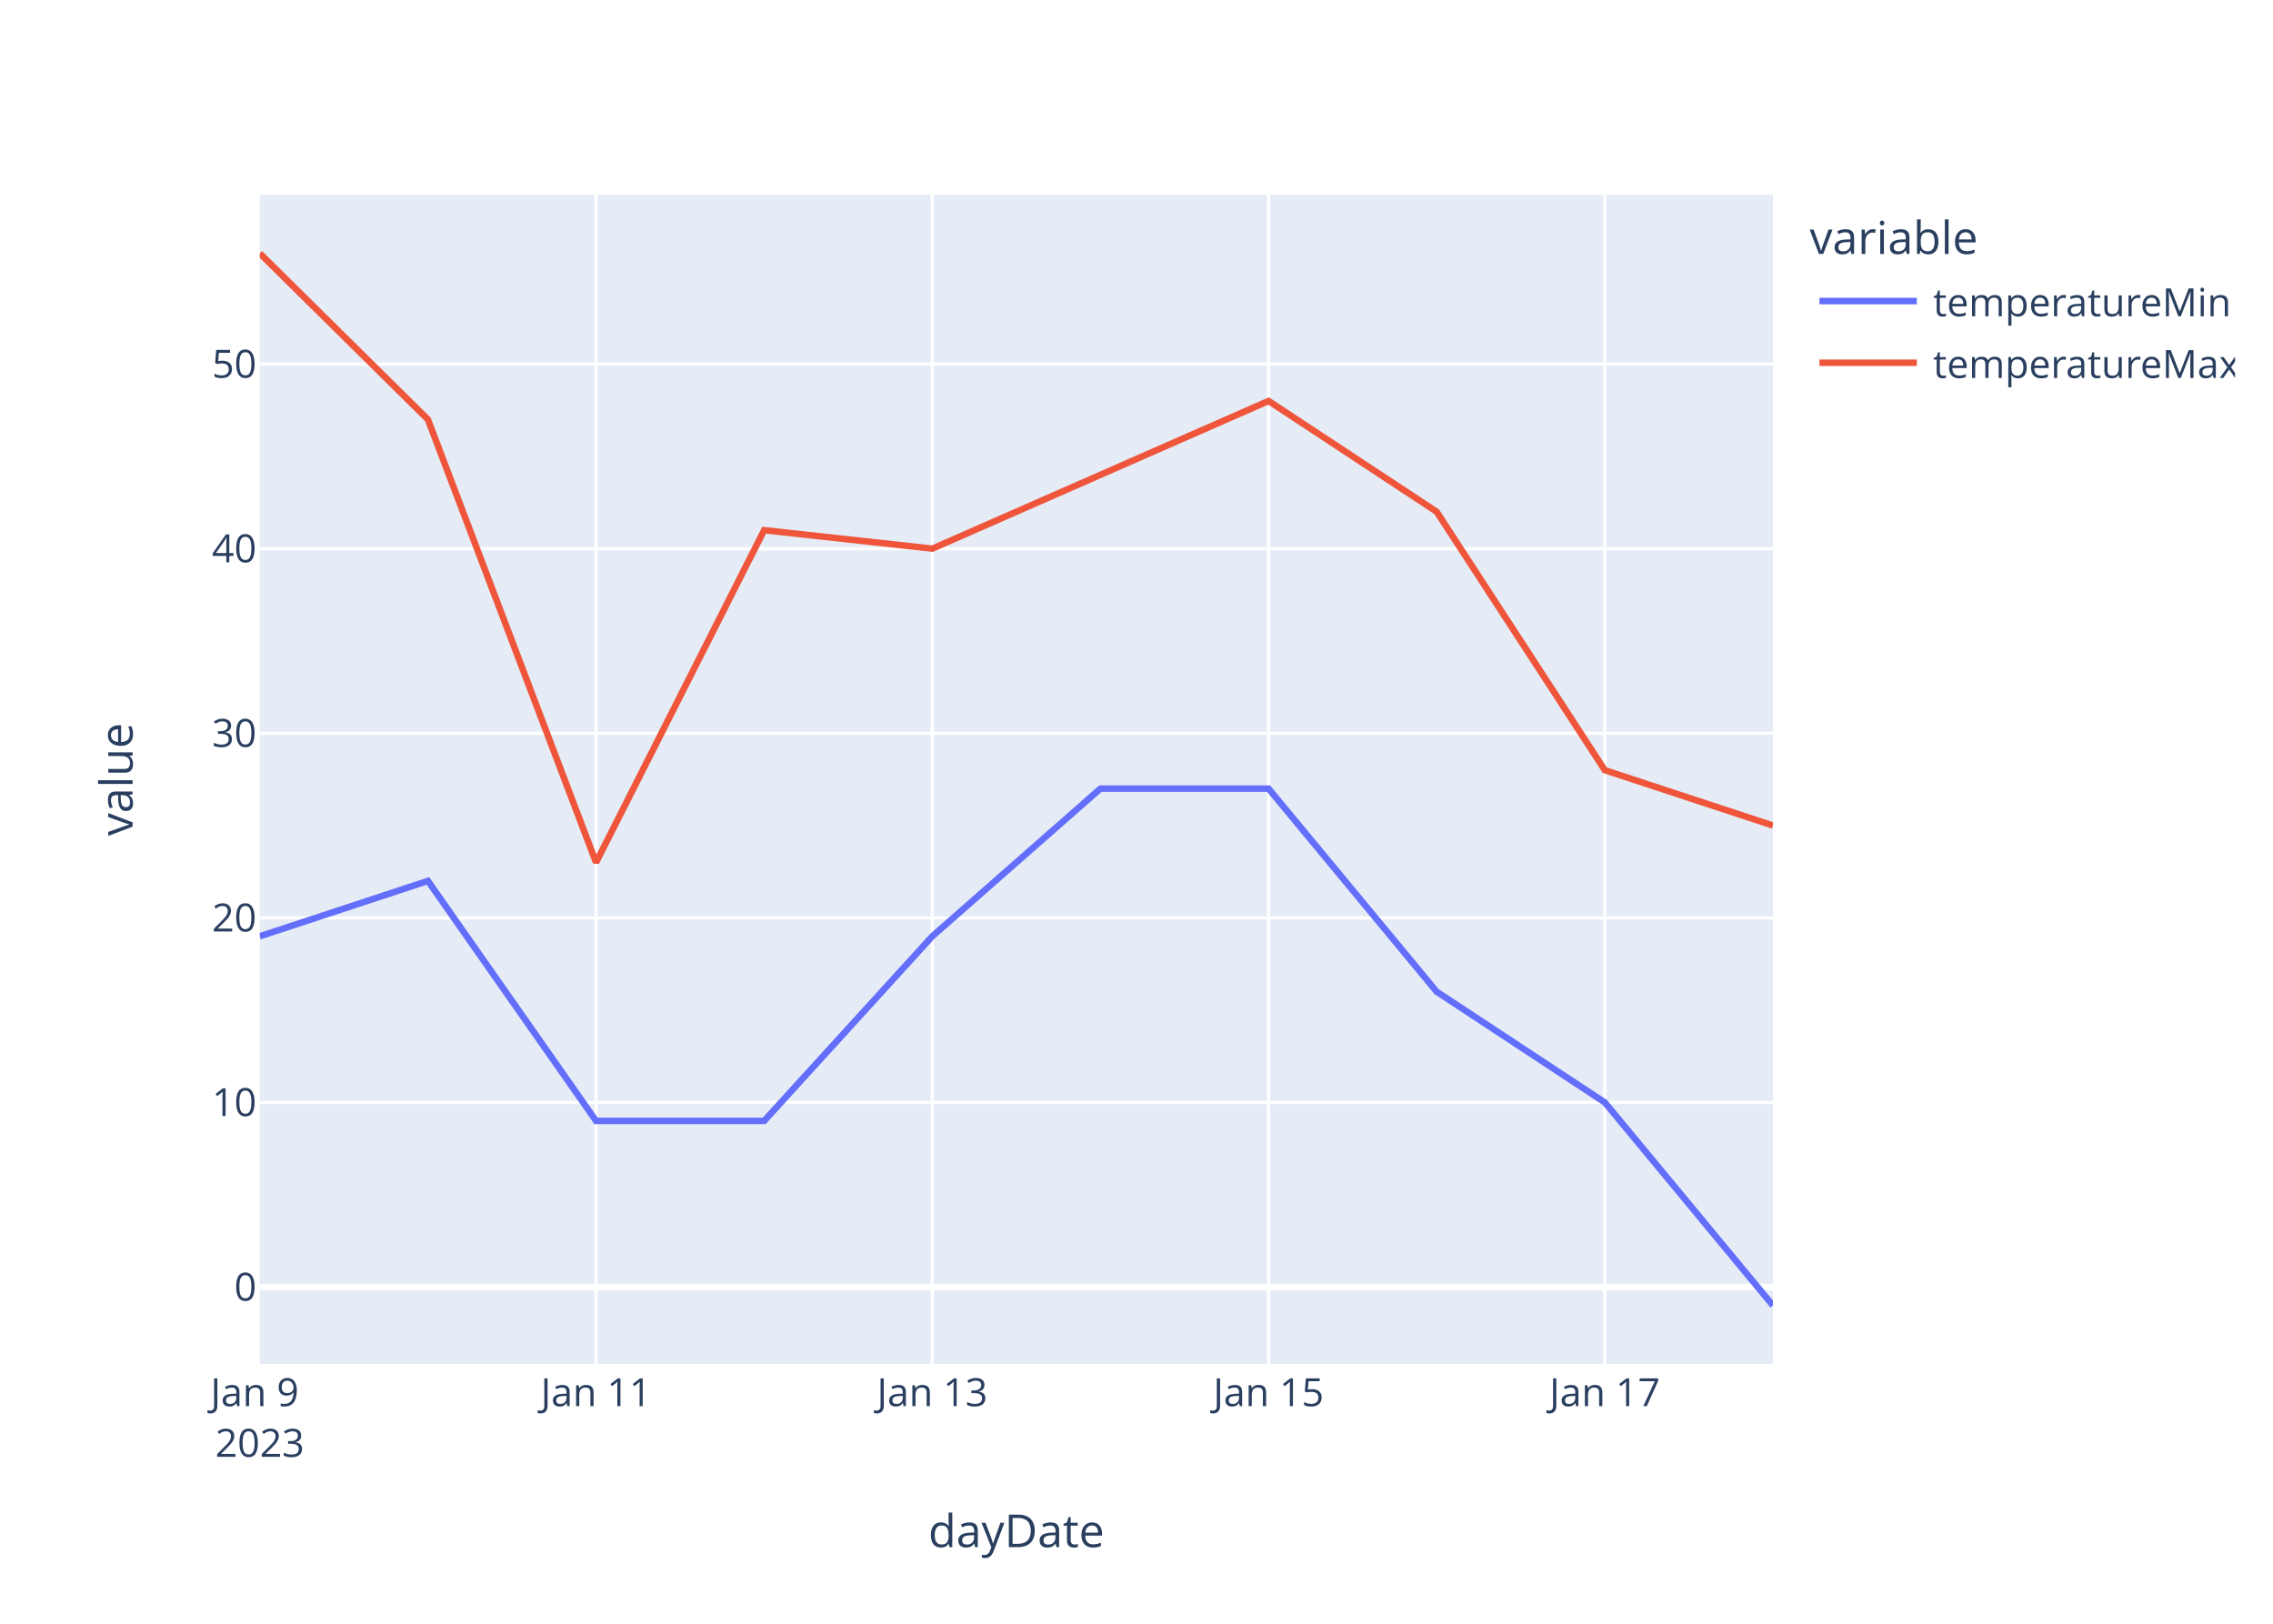
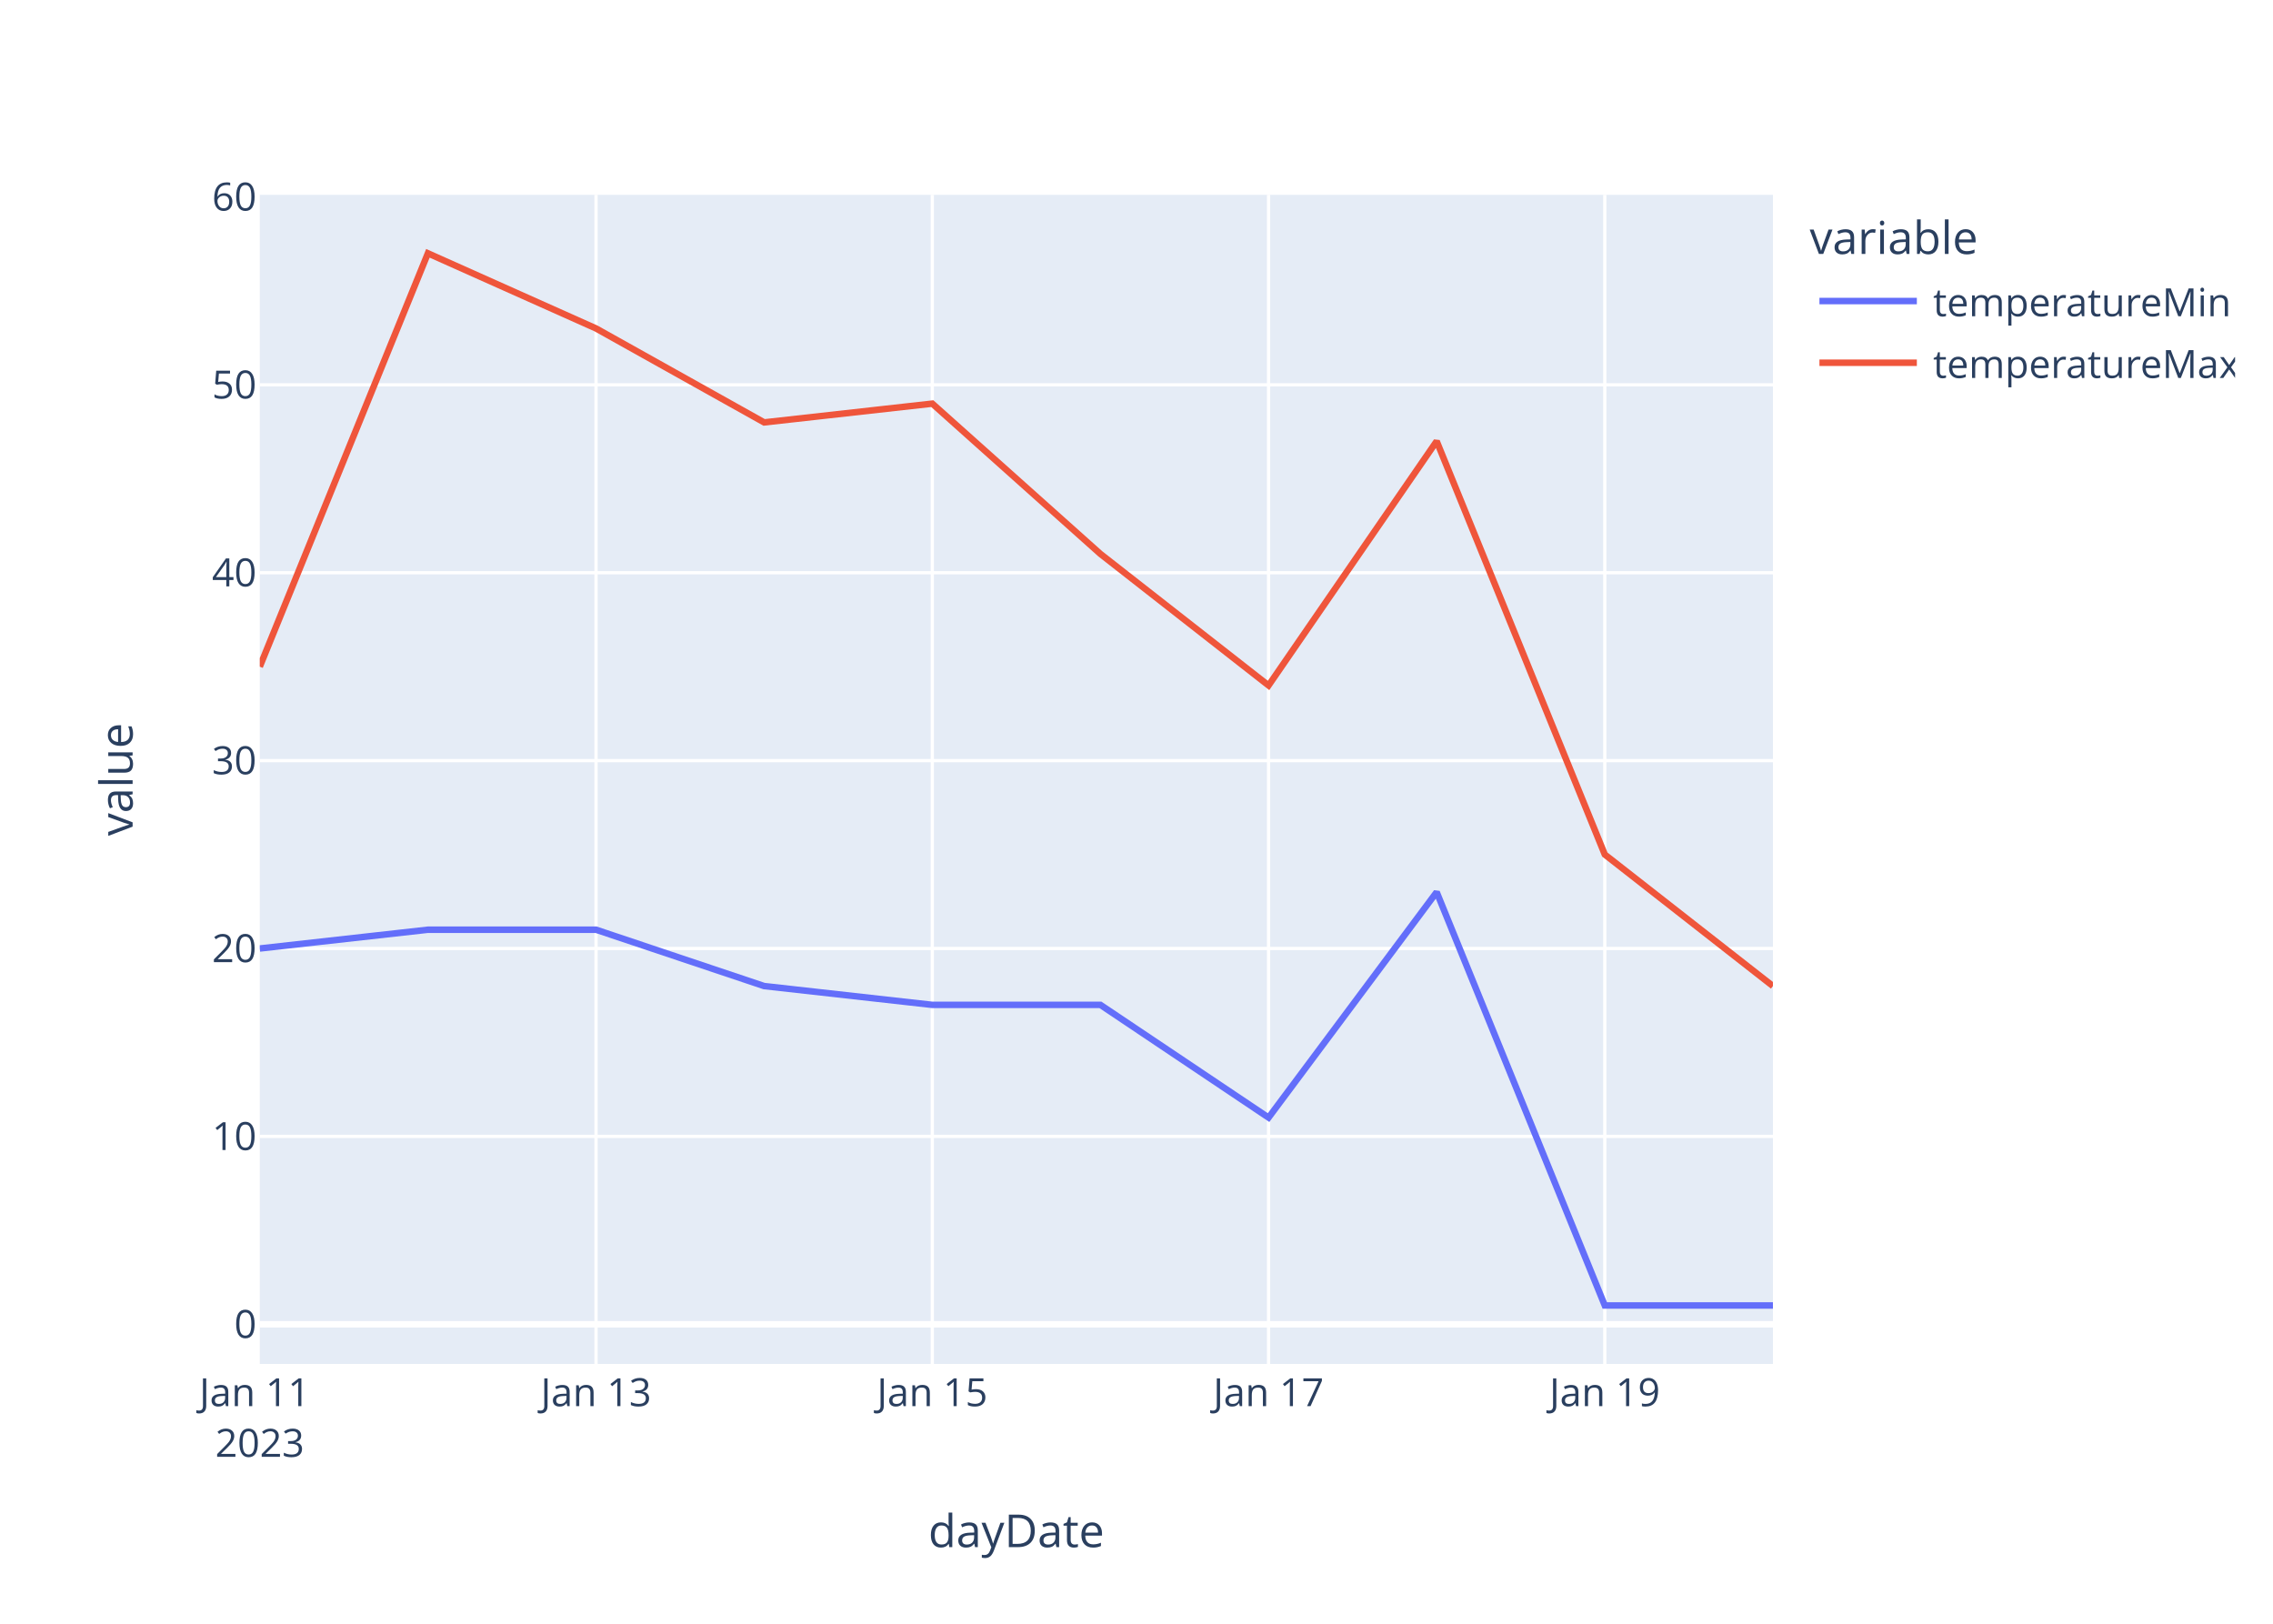
<svg xmlns="http://www.w3.org/2000/svg" class="main-svg" width="700" height="500" style="" viewBox="0 0 700 500">
  <rect x="0" y="0" width="700" height="500" style="fill: rgb(255, 255, 255); fill-opacity: 1;" />
-   <defs id="defs-3eeaa5">
+   <defs id="defs-1cac3f">
    <g class="clips">
-       <clipPath id="clip3eeaa5xyplot" class="plotclip">
+       <clipPath id="clip1cac3fxyplot" class="plotclip">
        <rect width="466" height="360" />
      </clipPath>
-       <clipPath class="axesclip" id="clip3eeaa5x">
+       <clipPath class="axesclip" id="clip1cac3fx">
        <rect x="80" y="0" width="466" height="500" />
      </clipPath>
-       <clipPath class="axesclip" id="clip3eeaa5y">
+       <clipPath class="axesclip" id="clip1cac3fy">
        <rect x="0" y="60" width="700" height="360" />
      </clipPath>
-       <clipPath class="axesclip" id="clip3eeaa5xy">
+       <clipPath class="axesclip" id="clip1cac3fxy">
        <rect x="80" y="60" width="466" height="360" />
      </clipPath>
    </g>
    <g class="gradients" />
    <g class="patterns" />
  </defs>
  <g class="bglayer">
    <rect class="bg" x="80" y="60" width="466" height="360" style="fill: rgb(229, 236, 246); fill-opacity: 1; stroke-width: 0;" />
  </g>
  <g class="layer-below">
    <g class="imagelayer" />
    <g class="shapelayer" />
  </g>
  <g class="cartesianlayer">
    <g class="subplot xy">
      <g class="layer-subplot">
        <g class="shapelayer" />
        <g class="imagelayer" />
      </g>
      <g class="minor-gridlayer">
        <g class="x" />
        <g class="y" />
      </g>
      <g class="gridlayer">
        <g class="x">
          <path class="xgrid crisp" transform="translate(183.56,0)" d="M0,60v360" style="stroke: rgb(255, 255, 255); stroke-opacity: 1; stroke-width: 1px;" />
          <path class="xgrid crisp" transform="translate(287.11,0)" d="M0,60v360" style="stroke: rgb(255, 255, 255); stroke-opacity: 1; stroke-width: 1px;" />
          <path class="xgrid crisp" transform="translate(390.67,0)" d="M0,60v360" style="stroke: rgb(255, 255, 255); stroke-opacity: 1; stroke-width: 1px;" />
          <path class="xgrid crisp" transform="translate(494.22,0)" d="M0,60v360" style="stroke: rgb(255, 255, 255); stroke-opacity: 1; stroke-width: 1px;" />
        </g>
        <g class="y">
-           <path class="ygrid crisp" transform="translate(0,339.47)" d="M80,0h466" style="stroke: rgb(255, 255, 255); stroke-opacity: 1; stroke-width: 1px;" />
-           <path class="ygrid crisp" transform="translate(0,282.63)" d="M80,0h466" style="stroke: rgb(255, 255, 255); stroke-opacity: 1; stroke-width: 1px;" />
-           <path class="ygrid crisp" transform="translate(0,225.79)" d="M80,0h466" style="stroke: rgb(255, 255, 255); stroke-opacity: 1; stroke-width: 1px;" />
-           <path class="ygrid crisp" transform="translate(0,168.95)" d="M80,0h466" style="stroke: rgb(255, 255, 255); stroke-opacity: 1; stroke-width: 1px;" />
-           <path class="ygrid crisp" transform="translate(0,112.11)" d="M80,0h466" style="stroke: rgb(255, 255, 255); stroke-opacity: 1; stroke-width: 1px;" />
+           <path class="ygrid crisp" transform="translate(0,349.93)" d="M80,0h466" style="stroke: rgb(255, 255, 255); stroke-opacity: 1; stroke-width: 1px;" />
+           <path class="ygrid crisp" transform="translate(0,292.07)" d="M80,0h466" style="stroke: rgb(255, 255, 255); stroke-opacity: 1; stroke-width: 1px;" />
+           <path class="ygrid crisp" transform="translate(0,234.21)" d="M80,0h466" style="stroke: rgb(255, 255, 255); stroke-opacity: 1; stroke-width: 1px;" />
+           <path class="ygrid crisp" transform="translate(0,176.36)" d="M80,0h466" style="stroke: rgb(255, 255, 255); stroke-opacity: 1; stroke-width: 1px;" />
+           <path class="ygrid crisp" transform="translate(0,118.5)" d="M80,0h466" style="stroke: rgb(255, 255, 255); stroke-opacity: 1; stroke-width: 1px;" />
        </g>
      </g>
      <g class="zerolinelayer">
-         <path class="yzl zl crisp" transform="translate(0,396.32)" d="M80,0h466" style="stroke: rgb(255, 255, 255); stroke-opacity: 1; stroke-width: 2px;" />
+         <path class="yzl zl crisp" transform="translate(0,407.79)" d="M80,0h466" style="stroke: rgb(255, 255, 255); stroke-opacity: 1; stroke-width: 2px;" />
      </g>
      <path class="xlines-below" />
      <path class="ylines-below" />
      <g class="overlines-below" />
      <g class="xaxislayer-below" />
      <g class="yaxislayer-below" />
      <g class="overaxes-below" />
-       <g class="plot" transform="translate(80,60)" clip-path="url(#clip3eeaa5xyplot)">
+       <g class="plot" transform="translate(80,60)" clip-path="url(#clip1cac3fxyplot)">
        <g class="scatterlayer mlayer">
-           <g class="trace scatter tracef7eb72" style="stroke-miterlimit: 2; opacity: 1;">
+           <g class="trace scatter trace41afbc" style="stroke-miterlimit: 2; opacity: 1;">
            <g class="fills" />
            <g class="errorbars" />
            <g class="lines">
-               <path class="js-line" d="M0,228.32L51.78,211.26L103.56,285.16L155.33,285.16L207.11,228.32L258.89,182.84L310.67,182.84L362.44,245.37L414.22,279.47L466,342" style="vector-effect: non-scaling-stroke; fill: none; stroke: rgb(99, 110, 250); stroke-opacity: 1; stroke-width: 2px; opacity: 1;" />
+               <path class="js-line" d="M0,232.07L51.78,226.29L103.56,226.29L155.33,243.64L207.11,249.43L258.89,249.43L310.67,284.14L362.44,214.71L414.22,342L466,342" style="vector-effect: non-scaling-stroke; fill: none; stroke: rgb(99, 110, 250); stroke-opacity: 1; stroke-width: 2px; opacity: 1;" />
            </g>
            <g class="points" />
            <g class="text" />
          </g>
-           <g class="trace scatter trace25f2d0" style="stroke-miterlimit: 2; opacity: 1;">
+           <g class="trace scatter traceced18e" style="stroke-miterlimit: 2; opacity: 1;">
            <g class="fills" />
            <g class="errorbars" />
            <g class="lines">
-               <path class="js-line" d="M0,18L51.78,69.16L103.56,205.58L155.33,103.26L207.11,108.95L310.67,63.47L362.44,97.58L414.22,177.16L466,194.21" style="vector-effect: non-scaling-stroke; fill: none; stroke: rgb(239, 85, 59); stroke-opacity: 1; stroke-width: 2px; opacity: 1;" />
+               <path class="js-line" d="M0,145.29L51.78,18L103.56,41.14L155.33,70.07L207.11,64.29L258.89,110.57L310.67,151.07L362.44,75.86L414.22,203.14L466,243.64" style="vector-effect: non-scaling-stroke; fill: none; stroke: rgb(239, 85, 59); stroke-opacity: 1; stroke-width: 2px; opacity: 1;" />
            </g>
            <g class="points" />
            <g class="text" />
          </g>
        </g>
      </g>
      <g class="overplot" />
      <path class="xlines-above crisp" d="M0,0" style="fill: none;" />
      <path class="ylines-above crisp" d="M0,0" style="fill: none;" />
      <g class="overlines-above" />
      <g class="xaxislayer-above">
        <g class="xtick">
          <text text-anchor="middle" x="0" y="433" transform="translate(80,0)" style="font-family: 'Open Sans', verdana, arial, sans-serif; font-size: 12px; fill: rgb(42, 63, 95); fill-opacity: 1; white-space: pre; opacity: 1;">
-             <tspan class="line" dy="0em" x="0" y="433">Jan 9</tspan>
+             <tspan class="line" dy="0em" x="0" y="433">Jan 11</tspan>
            <tspan class="line" dy="1.3em" x="0" y="433">2023</tspan>
          </text>
        </g>
        <g class="xtick">
-           <text text-anchor="middle" x="0" y="433" style="font-family: 'Open Sans', verdana, arial, sans-serif; font-size: 12px; fill: rgb(42, 63, 95); fill-opacity: 1; white-space: pre; opacity: 1;" transform="translate(183.56,0)">Jan 11</text>
-         </g>
-         <g class="xtick">
-           <text text-anchor="middle" x="0" y="433" style="font-family: 'Open Sans', verdana, arial, sans-serif; font-size: 12px; fill: rgb(42, 63, 95); fill-opacity: 1; white-space: pre; opacity: 1;" transform="translate(287.11,0)">Jan 13</text>
-         </g>
-         <g class="xtick">
-           <text text-anchor="middle" x="0" y="433" style="font-family: 'Open Sans', verdana, arial, sans-serif; font-size: 12px; fill: rgb(42, 63, 95); fill-opacity: 1; white-space: pre; opacity: 1;" transform="translate(390.67,0)">Jan 15</text>
-         </g>
-         <g class="xtick">
-           <text text-anchor="middle" x="0" y="433" style="font-family: 'Open Sans', verdana, arial, sans-serif; font-size: 12px; fill: rgb(42, 63, 95); fill-opacity: 1; white-space: pre; opacity: 1;" transform="translate(494.22,0)">Jan 17</text>
+           <text text-anchor="middle" x="0" y="433" style="font-family: 'Open Sans', verdana, arial, sans-serif; font-size: 12px; fill: rgb(42, 63, 95); fill-opacity: 1; white-space: pre; opacity: 1;" transform="translate(183.56,0)">Jan 13</text>
+         </g>
+         <g class="xtick">
+           <text text-anchor="middle" x="0" y="433" style="font-family: 'Open Sans', verdana, arial, sans-serif; font-size: 12px; fill: rgb(42, 63, 95); fill-opacity: 1; white-space: pre; opacity: 1;" transform="translate(287.11,0)">Jan 15</text>
+         </g>
+         <g class="xtick">
+           <text text-anchor="middle" x="0" y="433" style="font-family: 'Open Sans', verdana, arial, sans-serif; font-size: 12px; fill: rgb(42, 63, 95); fill-opacity: 1; white-space: pre; opacity: 1;" transform="translate(390.67,0)">Jan 17</text>
+         </g>
+         <g class="xtick">
+           <text text-anchor="middle" x="0" y="433" style="font-family: 'Open Sans', verdana, arial, sans-serif; font-size: 12px; fill: rgb(42, 63, 95); fill-opacity: 1; white-space: pre; opacity: 1;" transform="translate(494.22,0)">Jan 19</text>
        </g>
      </g>
      <g class="yaxislayer-above">
        <g class="ytick">
-           <text text-anchor="end" x="79" y="4.2" transform="translate(0,396.32)" style="font-family: 'Open Sans', verdana, arial, sans-serif; font-size: 12px; fill: rgb(42, 63, 95); fill-opacity: 1; white-space: pre; opacity: 1;">0</text>
-         </g>
-         <g class="ytick">
-           <text text-anchor="end" x="79" y="4.2" style="font-family: 'Open Sans', verdana, arial, sans-serif; font-size: 12px; fill: rgb(42, 63, 95); fill-opacity: 1; white-space: pre; opacity: 1;" transform="translate(0,339.47)">10</text>
-         </g>
-         <g class="ytick">
-           <text text-anchor="end" x="79" y="4.2" style="font-family: 'Open Sans', verdana, arial, sans-serif; font-size: 12px; fill: rgb(42, 63, 95); fill-opacity: 1; white-space: pre; opacity: 1;" transform="translate(0,282.63)">20</text>
-         </g>
-         <g class="ytick">
-           <text text-anchor="end" x="79" y="4.2" style="font-family: 'Open Sans', verdana, arial, sans-serif; font-size: 12px; fill: rgb(42, 63, 95); fill-opacity: 1; white-space: pre; opacity: 1;" transform="translate(0,225.79)">30</text>
-         </g>
-         <g class="ytick">
-           <text text-anchor="end" x="79" y="4.2" style="font-family: 'Open Sans', verdana, arial, sans-serif; font-size: 12px; fill: rgb(42, 63, 95); fill-opacity: 1; white-space: pre; opacity: 1;" transform="translate(0,168.95)">40</text>
-         </g>
-         <g class="ytick">
-           <text text-anchor="end" x="79" y="4.2" style="font-family: 'Open Sans', verdana, arial, sans-serif; font-size: 12px; fill: rgb(42, 63, 95); fill-opacity: 1; white-space: pre; opacity: 1;" transform="translate(0,112.11)">50</text>
+           <text text-anchor="end" x="79" y="4.2" transform="translate(0,407.79)" style="font-family: 'Open Sans', verdana, arial, sans-serif; font-size: 12px; fill: rgb(42, 63, 95); fill-opacity: 1; white-space: pre; opacity: 1;">0</text>
+         </g>
+         <g class="ytick">
+           <text text-anchor="end" x="79" y="4.2" style="font-family: 'Open Sans', verdana, arial, sans-serif; font-size: 12px; fill: rgb(42, 63, 95); fill-opacity: 1; white-space: pre; opacity: 1;" transform="translate(0,349.93)">10</text>
+         </g>
+         <g class="ytick">
+           <text text-anchor="end" x="79" y="4.2" style="font-family: 'Open Sans', verdana, arial, sans-serif; font-size: 12px; fill: rgb(42, 63, 95); fill-opacity: 1; white-space: pre; opacity: 1;" transform="translate(0,292.07)">20</text>
+         </g>
+         <g class="ytick">
+           <text text-anchor="end" x="79" y="4.2" style="font-family: 'Open Sans', verdana, arial, sans-serif; font-size: 12px; fill: rgb(42, 63, 95); fill-opacity: 1; white-space: pre; opacity: 1;" transform="translate(0,234.21)">30</text>
+         </g>
+         <g class="ytick">
+           <text text-anchor="end" x="79" y="4.2" style="font-family: 'Open Sans', verdana, arial, sans-serif; font-size: 12px; fill: rgb(42, 63, 95); fill-opacity: 1; white-space: pre; opacity: 1;" transform="translate(0,176.36)">40</text>
+         </g>
+         <g class="ytick">
+           <text text-anchor="end" x="79" y="4.2" style="font-family: 'Open Sans', verdana, arial, sans-serif; font-size: 12px; fill: rgb(42, 63, 95); fill-opacity: 1; white-space: pre; opacity: 1;" transform="translate(0,118.5)">50</text>
+         </g>
+         <g class="ytick">
+           <text text-anchor="end" x="79" y="4.2" style="font-family: 'Open Sans', verdana, arial, sans-serif; font-size: 12px; fill: rgb(42, 63, 95); fill-opacity: 1; white-space: pre; opacity: 1;" transform="translate(0,60.64)">60</text>
        </g>
      </g>
      <g class="overaxes-above" />
    </g>
  </g>
  <g class="polarlayer" />
  <g class="smithlayer" />
  <g class="ternarylayer" />
  <g class="geolayer" />
  <g class="funnelarealayer" />
  <g class="pielayer" />
  <g class="iciclelayer" />
  <g class="treemaplayer" />
  <g class="sunburstlayer" />
  <g class="glimages" />
-   <defs id="topdefs-3eeaa5">
+   <defs id="topdefs-1cac3f">
    <g class="clips" />
-     <clipPath id="legend3eeaa5">
+     <clipPath id="legend1cac3f">
      <rect width="133" height="67" x="0" y="0" />
    </clipPath>
  </defs>
  <g class="layer-above">
    <g class="imagelayer" />
    <g class="shapelayer" />
  </g>
  <g class="infolayer">
    <g class="legend" pointer-events="all" transform="translate(555.32,60)">
      <rect class="bg" shape-rendering="crispEdges" style="stroke: rgb(68, 68, 68); stroke-opacity: 1; fill: rgb(255, 255, 255); fill-opacity: 1; stroke-width: 0px;" width="133" height="67" x="0" y="0" />
-       <g class="scrollbox" transform="" clip-path="url(#legend3eeaa5)">
+       <g class="scrollbox" transform="" clip-path="url(#legend1cac3f)">
        <text class="legendtitletext" text-anchor="start" x="2" y="18.2" style="font-family: 'Open Sans', verdana, arial, sans-serif; font-size: 14px; fill: rgb(42, 63, 95); fill-opacity: 1; white-space: pre;">variable</text>
        <g class="groups" transform="">
          <g class="traces" transform="translate(0,32.7)" style="opacity: 1;">
            <text class="legendtext" text-anchor="start" x="40" y="4.68" style="font-family: 'Open Sans', verdana, arial, sans-serif; font-size: 12px; fill: rgb(42, 63, 95); fill-opacity: 1; white-space: pre;">temperatureMin</text>
            <g class="layers" style="opacity: 1;">
              <g class="legendfill" />
              <g class="legendlines">
                <path class="js-line" d="M5,0h30" style="fill: none; stroke: rgb(99, 110, 250); stroke-opacity: 1; stroke-width: 2px;" />
              </g>
              <g class="legendsymbols">
                <g class="legendpoints" />
              </g>
            </g>
            <rect class="legendtoggle" x="0" y="-9.5" width="127.375" height="19" style="fill: rgb(0, 0, 0); fill-opacity: 0;" />
          </g>
        </g>
        <g class="groups" transform="">
          <g class="traces" transform="translate(0,51.7)" style="opacity: 1;">
            <text class="legendtext" text-anchor="start" x="40" y="4.68" style="font-family: 'Open Sans', verdana, arial, sans-serif; font-size: 12px; fill: rgb(42, 63, 95); fill-opacity: 1; white-space: pre;">temperatureMax</text>
            <g class="layers" style="opacity: 1;">
              <g class="legendfill" />
              <g class="legendlines">
                <path class="js-line" d="M5,0h30" style="fill: none; stroke: rgb(239, 85, 59); stroke-opacity: 1; stroke-width: 2px;" />
              </g>
              <g class="legendsymbols">
                <g class="legendpoints" />
              </g>
            </g>
            <rect class="legendtoggle" x="0" y="-9.5" width="127.375" height="19" style="fill: rgb(0, 0, 0); fill-opacity: 0;" />
          </g>
        </g>
      </g>
      <rect class="scrollbar" rx="20" ry="3" width="0" height="0" style="fill: rgb(128, 139, 164); fill-opacity: 1;" x="0" y="0" />
    </g>
    <g class="g-gtitle" />
    <g class="g-xtitle">
      <text class="xtitle" x="313" y="476.409" text-anchor="middle" style="font-family: 'Open Sans', verdana, arial, sans-serif; font-size: 14px; fill: rgb(42, 63, 95); opacity: 1; font-weight: normal; white-space: pre;">dayDate</text>
    </g>
    <g class="g-ytitle">
      <text class="ytitle" transform="rotate(-90,40.84063,240)" x="40.841" y="240" text-anchor="middle" style="font-family: 'Open Sans', verdana, arial, sans-serif; font-size: 14px; fill: rgb(42, 63, 95); opacity: 1; font-weight: normal; white-space: pre;">value</text>
    </g>
  </g>
</svg>
